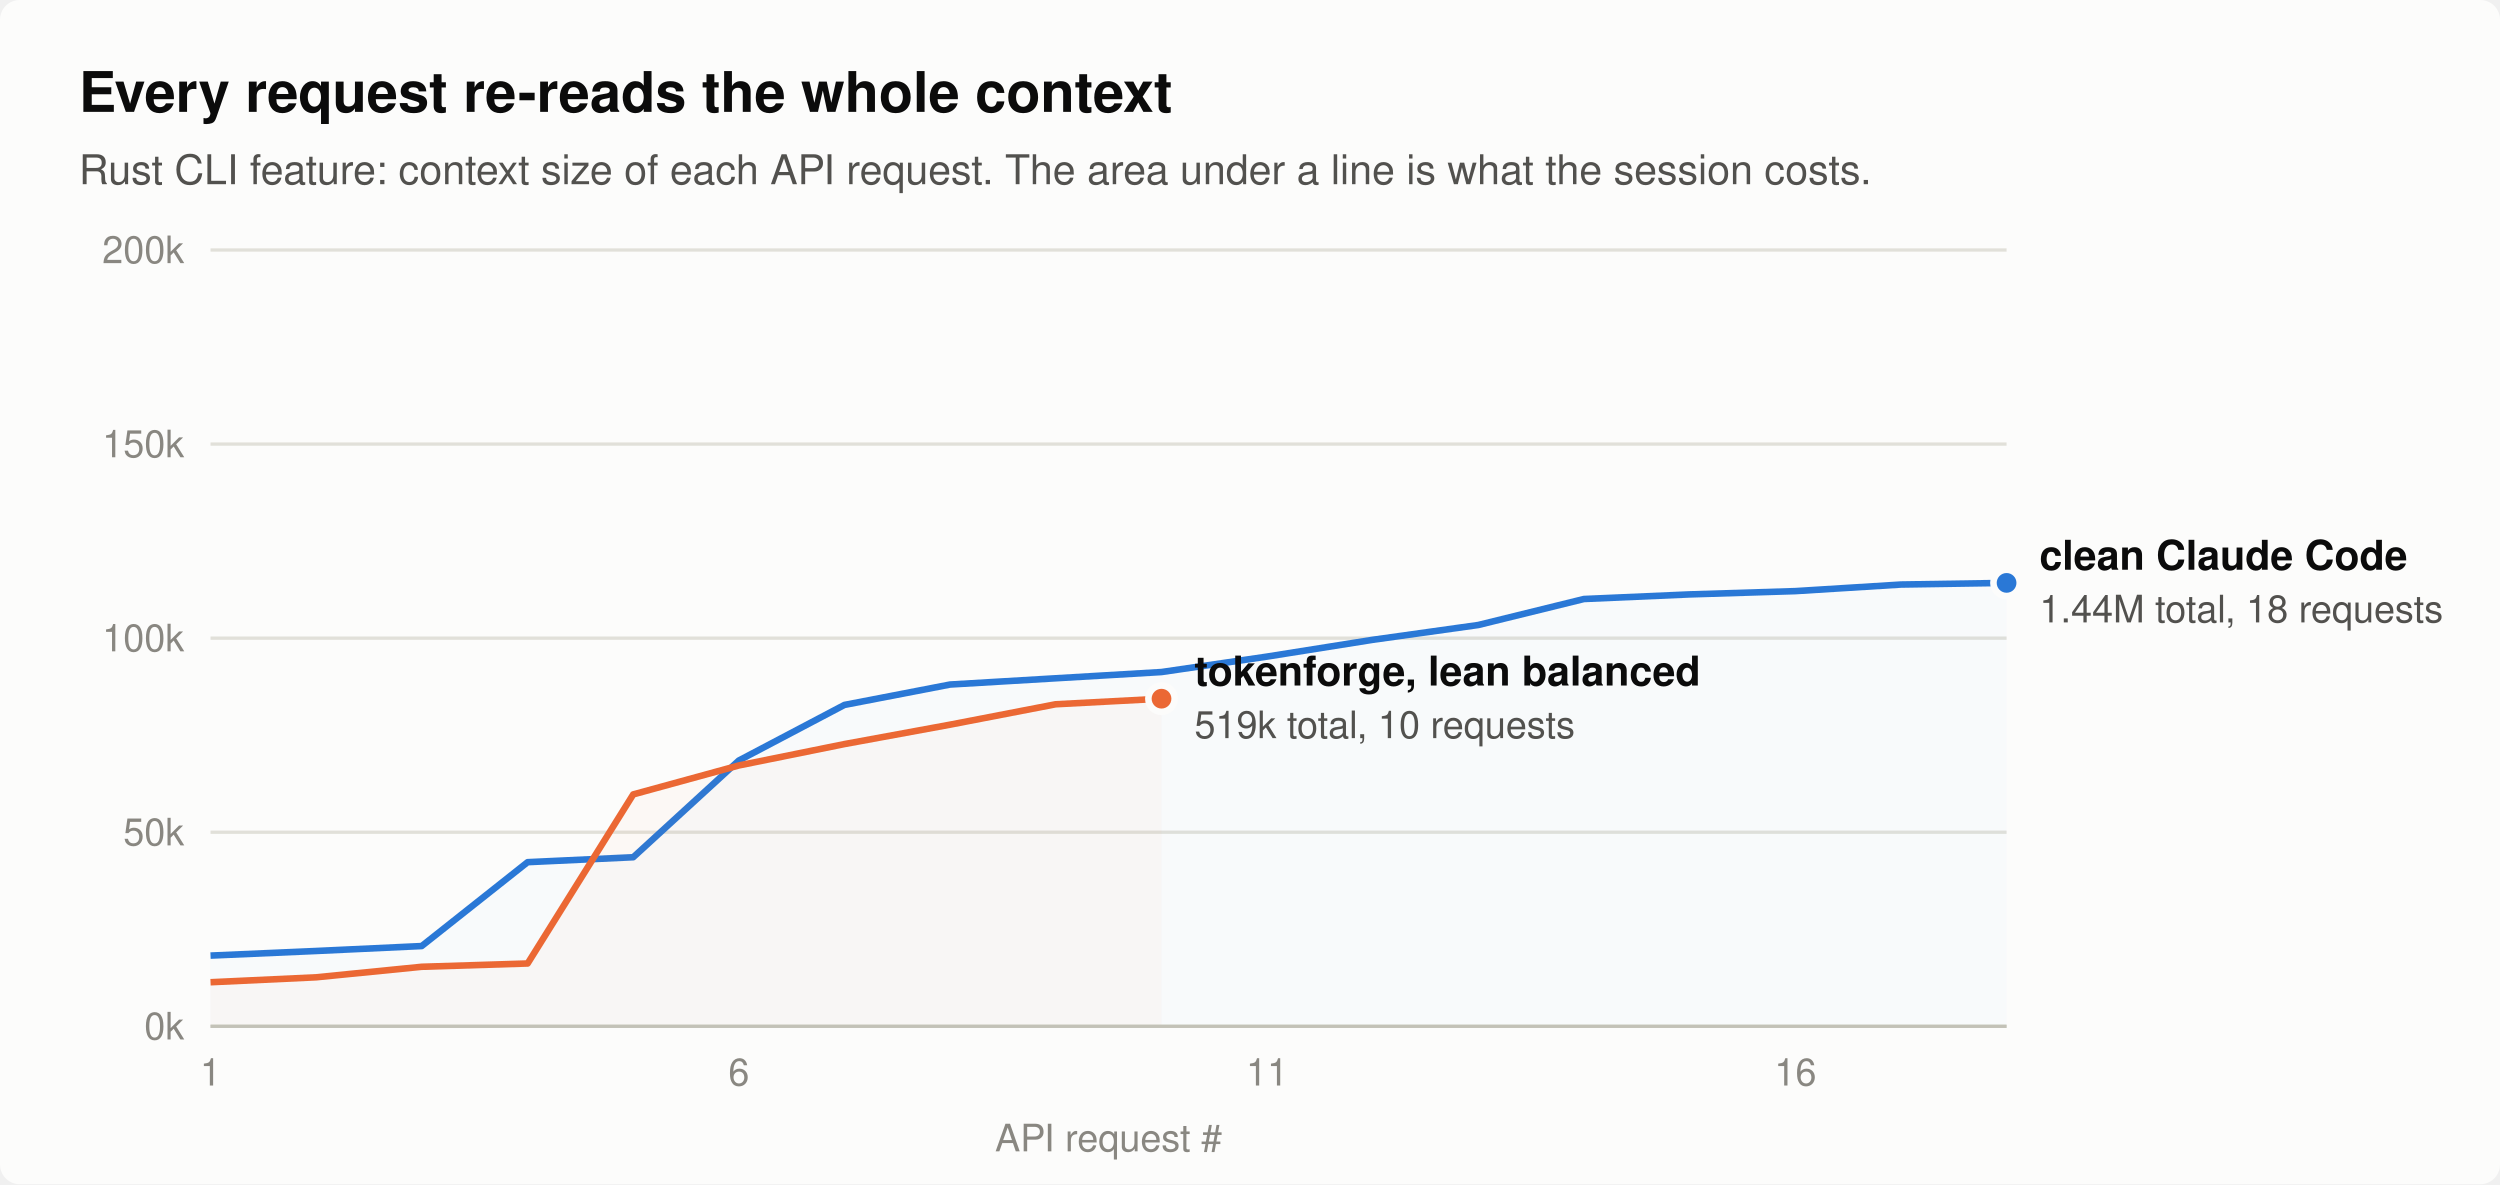
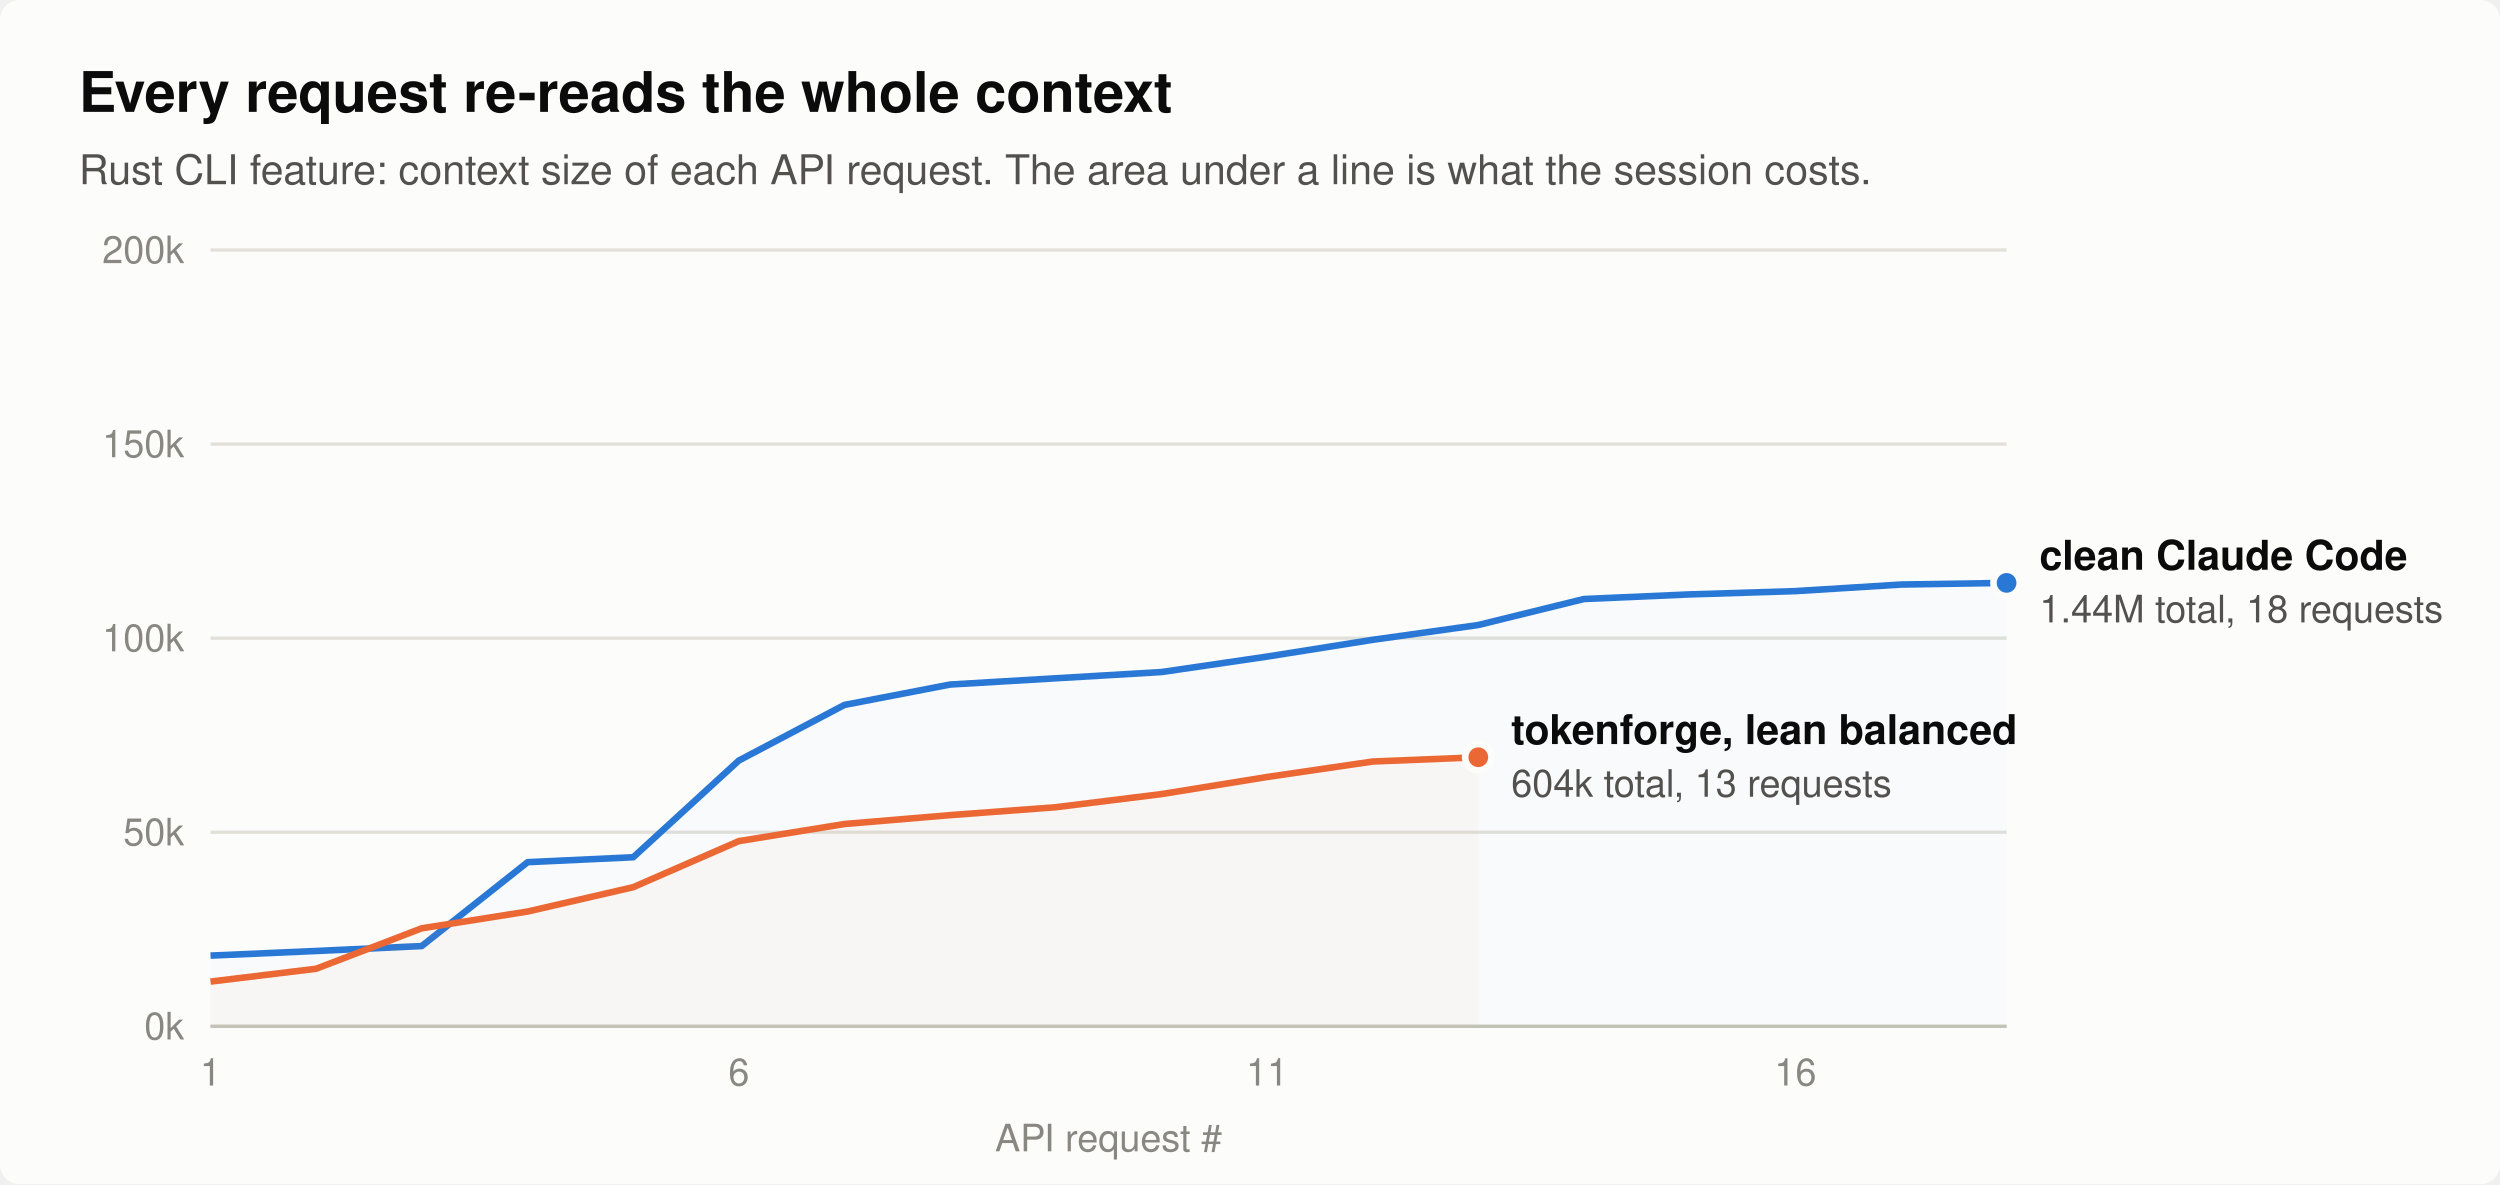
<svg xmlns="http://www.w3.org/2000/svg" viewBox="0 0 760 360" width="760" role="img" aria-label="Context re-read per request">
  <style>
  .bg{fill:#fcfcfb} .t1{fill:#0b0b0b} .t2{fill:#52514e} .mu{fill:#898781} .grid{stroke:#e1e0d9} .base{stroke:#c3c2b7}
  .s1{fill:#2a78d6} .s2{fill:#eb6834} .s3{fill:#1baf7a} .o{fill:#eb6834} .l1{stroke:#2a78d6} .l2{stroke:#eb6834} .a1{fill:#2a78d6;fill-opacity:.12} .a2{fill:#eb6834;fill-opacity:.16}
  @media (prefers-color-scheme: dark){
    .bg{fill:#1a1a19} .t1{fill:#ffffff} .t2{fill:#c3c2b7} .grid{stroke:#2c2c2a} .base{stroke:#383835}
    .s1{fill:#3987e5} .s2{fill:#d95926} .s3{fill:#199e70} .o{fill:#f08a5d} .l1{stroke:#3987e5} .l2{stroke:#d95926} .a1{fill:#3987e5} .a2{fill:#d95926}
  }
  text{font-family:-apple-system,BlinkMacSystemFont,"Segoe UI",Helvetica,Arial,sans-serif}
</style>
  <rect class="bg" width="760" height="360" rx="6" />
  <text class="t1" x="24" y="34" font-size="17" font-weight="600">Every request re-reads the whole context</text>
  <text class="t2" x="24" y="56" font-size="12.5">Rust CLI feature: context size of each API request. The area under a line is what the session costs.</text>
  <line class="grid" x1="64" y1="312.0" x2="610" y2="312.0" stroke-width="1" />
  <text class="mu" x="56" y="316.0" font-size="11.5" text-anchor="end">0k</text>
  <line class="grid" x1="64" y1="253.0" x2="610" y2="253.0" stroke-width="1" />
  <text class="mu" x="56" y="257.0" font-size="11.5" text-anchor="end">50k</text>
  <line class="grid" x1="64" y1="194.0" x2="610" y2="194.0" stroke-width="1" />
  <text class="mu" x="56" y="198.0" font-size="11.5" text-anchor="end">100k</text>
  <line class="grid" x1="64" y1="135.0" x2="610" y2="135.0" stroke-width="1" />
  <text class="mu" x="56" y="139.0" font-size="11.5" text-anchor="end">150k</text>
  <line class="grid" x1="64" y1="76.0" x2="610" y2="76.0" stroke-width="1" />
  <text class="mu" x="56" y="80.0" font-size="11.5" text-anchor="end">200k</text>
  <text class="mu" x="64.0" y="330" font-size="11.5" text-anchor="middle">1</text>
  <text class="mu" x="224.6" y="330" font-size="11.5" text-anchor="middle">6</text>
  <text class="mu" x="385.2" y="330" font-size="11.5" text-anchor="middle">11</text>
  <text class="mu" x="545.8" y="330" font-size="11.5" text-anchor="middle">16</text>
  <text class="mu" x="337.0" y="350" font-size="11.5" text-anchor="middle">API request #</text>
  <polygon class="a1" points="64.0,312.0 64.0,290.5 96.1,289.1 128.2,287.6 160.4,262.1 192.5,260.6 224.6,231.2 256.7,214.3 288.8,208.1 320.9,206.2 353.1,204.3 385.2,199.6 417.3,194.5 449.4,190.0 481.5,182.1 513.6,180.7 545.8,179.7 577.9,177.7 610.0,177.2 610.0,312.0" opacity=".18" />
  <polyline class="l1" points="64.0,290.5 96.1,289.1 128.2,287.6 160.4,262.1 192.5,260.6 224.6,231.2 256.7,214.3 288.8,208.1 320.9,206.2 353.1,204.3 385.2,199.6 417.3,194.5 449.4,190.0 481.5,182.1 513.6,180.7 545.8,179.7 577.9,177.7 610.0,177.2" fill="none" stroke-width="2" stroke-linejoin="round" />
  <circle class="s1" cx="610.0" cy="177.2" r="4" stroke-width="2" style="stroke:var(--bg,#fcfcfb)" />
  <text class="t1" x="620.0" y="173.2" font-size="12.5" font-weight="600">clean Claude Code</text>
  <text class="t2" x="620.0" y="189.2" font-size="11.5">1.44M total, 18 requests</text>
-   <polygon class="a2" points="64.0,312.0 64.0,298.6 96.1,297.1 128.2,293.9 160.4,292.9 192.5,241.5 224.6,232.7 256.7,226.2 288.8,220.3 320.9,214.1 353.1,212.4 353.1,312.0" opacity=".18" />
-   <polyline class="l2" points="64.0,298.6 96.1,297.1 128.2,293.9 160.4,292.9 192.5,241.5 224.6,232.7 256.7,226.2 288.8,220.3 320.9,214.1 353.1,212.4" fill="none" stroke-width="2" stroke-linejoin="round" />
-   <circle class="s2" cx="353.1" cy="212.4" r="4" stroke-width="2" style="stroke:var(--bg,#fcfcfb)" />
-   <text class="t1" x="363.1" y="208.4" font-size="12.5" font-weight="600">tokenforge, lean balanced</text>
-   <text class="t2" x="363.1" y="224.4" font-size="11.5">519k total, 10 requests</text>
+   <polygon class="a2" points="64.0,312.0 64.0,298.4 96.1,294.5 128.2,282.2 160.4,277.1 192.5,269.7 224.6,255.7 256.7,250.5 288.8,247.8 320.9,245.4 353.1,241.4 385.2,236.2 417.3,231.5 449.4,230.2 449.4,312.0" opacity=".18" />
+   <polyline class="l2" points="64.0,298.4 96.1,294.5 128.2,282.2 160.4,277.1 192.5,269.7 224.6,255.7 256.7,250.5 288.8,247.8 320.9,245.4 353.1,241.4 385.2,236.2 417.3,231.5 449.4,230.2" fill="none" stroke-width="2" stroke-linejoin="round" />
+   <circle class="s2" cx="449.4" cy="230.2" r="4" stroke-width="2" style="stroke:var(--bg,#fcfcfb)" />
+   <text class="t1" x="459.4" y="226.2" font-size="12.5" font-weight="600">tokenforge, lean balanced</text>
+   <text class="t2" x="459.4" y="242.2" font-size="11.5">604k total, 13 requests</text>
  <line class="base" x1="64" y1="312.0" x2="610" y2="312.0" stroke-width="1" />
</svg>
